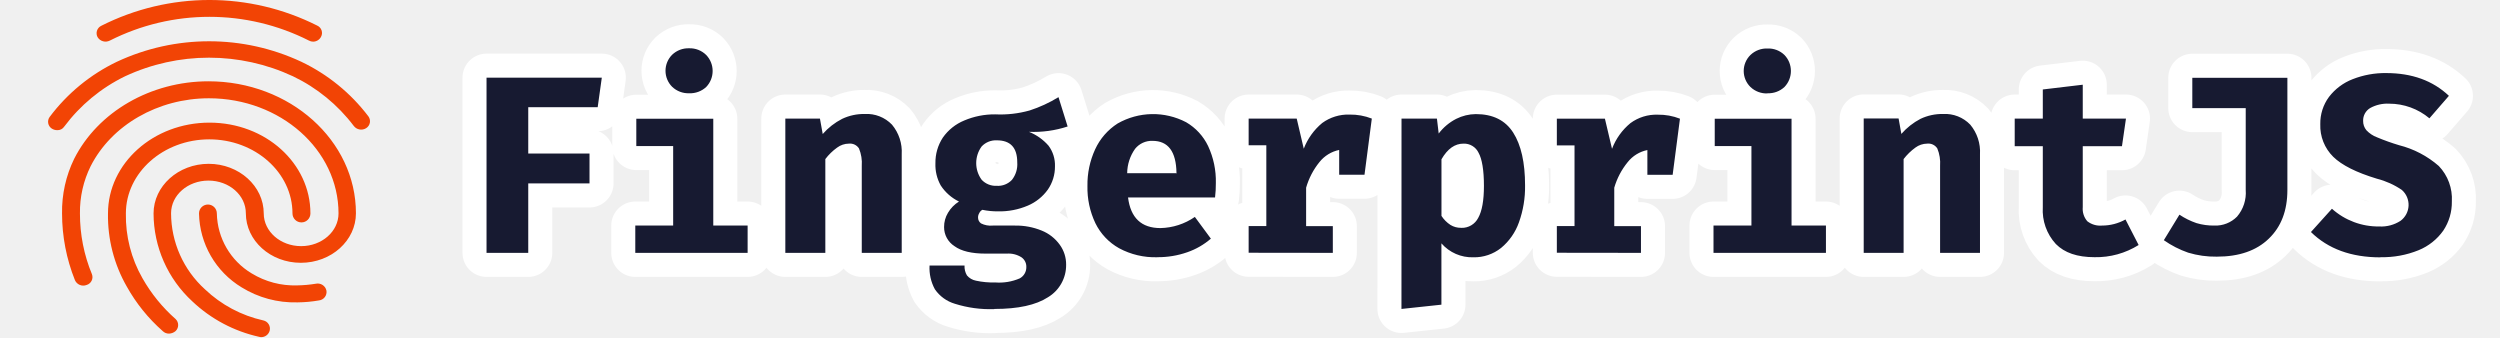
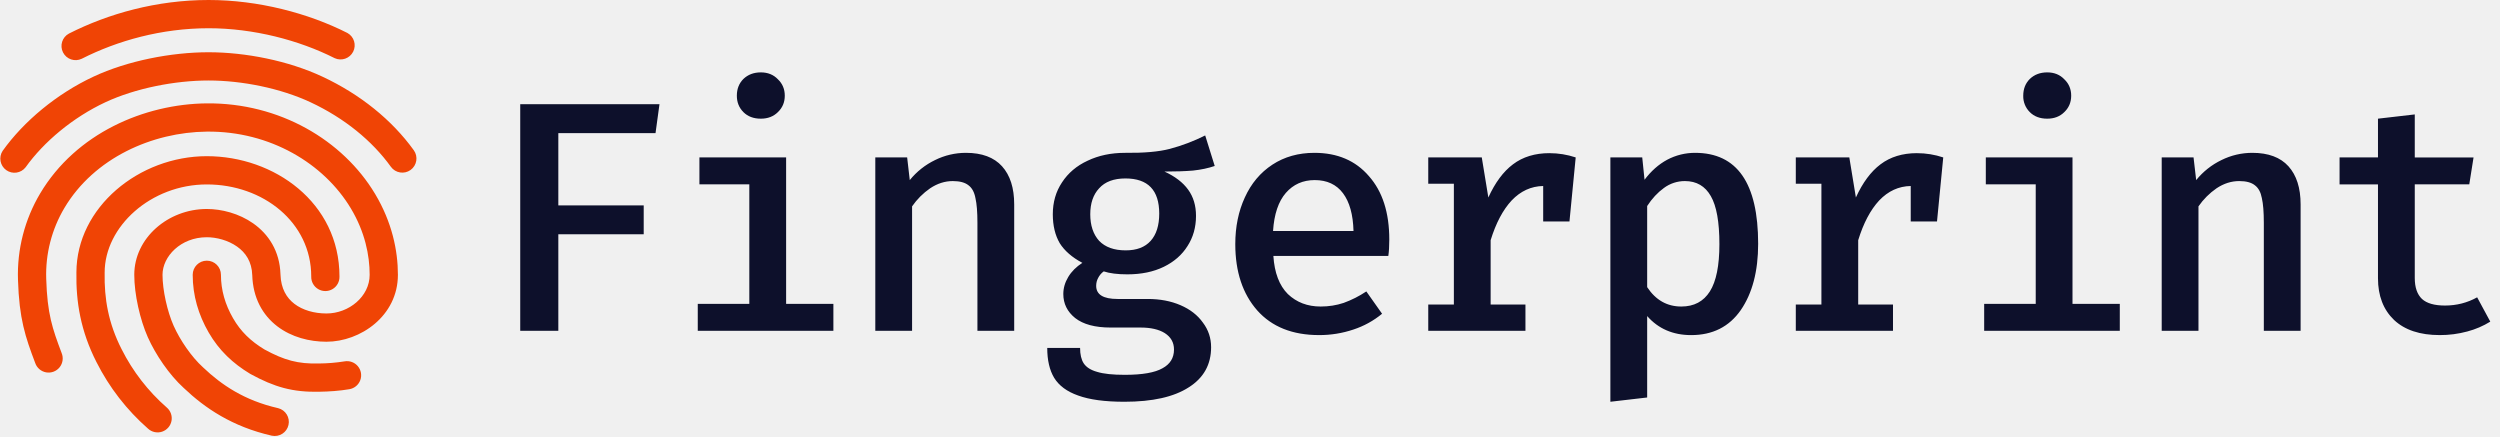
- <svg xmlns="http://www.w3.org/2000/svg" viewBox="0 0 468.042 63.121">
-   <g transform="translate(9 0)">
-     <path stroke="#fff" stroke-width="9" stroke-linejoin="round" paint-order="stroke" fill="#171a31" d="M89.897 47.34v-13h11.47v-5.6h-11.47v-8.67h13l.77-5.53h-21.58v32.8zm30.13-29.88a4.42 4.42 0 003.18-1.17 4.32 4.32 0 000-6 4.33 4.33 0 00-3.18-1.25 4.38 4.38 0 00-3.19 1.21 4.24 4.24 0 000 6 4.38 4.38 0 003.19 1.21zm10.94 29.88v-5.11h-6.43v-20h-14.41v5.11h6.9v14.89h-7.09v5.11zm14.55 0V29.78a10.25 10.25 0 012.21-2.15 3.72 3.72 0 012.19-.74 2 2 0 011.9.9 7.19 7.19 0 01.52 3.26v16.29h7.48V28.87a7.91 7.91 0 00-1.82-5.53 6.56 6.56 0 00-5.1-2 9.52 9.52 0 00-4.23.91 12.21 12.21 0 00-3.64 2.84l-.52-2.89h-6.48v25.14zm31.68 10.5c4.4 0 7.73-.72 10-2.19a7 7 0 003.4-6.09 6.24 6.24 0 00-1.19-3.74 7.71 7.71 0 00-3.38-2.65 12.65 12.65 0 00-5-.94h-4.16a4 4 0 01-2.21-.41 1.33 1.33 0 01-.55-1.11 1.52 1.52 0 01.23-.82 1.32 1.32 0 01.58-.61 13.77 13.77 0 002.94.29 13.42 13.42 0 005.58-1.08 8.87 8.87 0 003.74-3 7.53 7.53 0 001.33-4.33 6.11 6.11 0 00-1.2-3.88 9.58 9.58 0 00-3.67-2.6 20.36 20.36 0 007.24-1l-1.71-5.49a25.12 25.12 0 01-5.4 2.49 20.25 20.25 0 01-6.44.73 14.49 14.49 0 00-5.81 1.15 9.11 9.11 0 00-4 3.2 8.49 8.49 0 00-1.39 4.8 7.87 7.87 0 001 4.17 8.51 8.51 0 003.41 3 6.12 6.12 0 00-2.06 2.11 5.08 5.08 0 00-.73 2.67 4.21 4.21 0 001.94 3.57c1.28.94 3.23 1.4 5.82 1.4h4a4.52 4.52 0 012.73.69 2.13 2.13 0 01.91 1.82 2.36 2.36 0 01-1.24 2.13 9.71 9.71 0 01-4.58.76 14.86 14.86 0 01-3.6-.33 2.9 2.9 0 01-1.7-.99 3.26 3.26 0 01-.45-1.85h-6.55a8.31 8.31 0 001 4.45 6.92 6.92 0 003.74 2.71 21.89 21.89 0 007.35 1zm.39-23.05a3.61 3.61 0 01-2.8-1.13 5.28 5.28 0 010-6.25 3.65 3.65 0 012.83-1.14c2.56 0 3.83 1.37 3.83 4.13a4.72 4.72 0 01-1 3.28 3.59 3.59 0 01-2.83 1.11zm30.08 13.36a16.48 16.48 0 005.62-.93 13.51 13.51 0 004.41-2.54l-3-4.07a11.72 11.72 0 01-6.44 2.09q-5.35 0-6.07-5.73h16.29a22 22 0 00.15-2.7 15.5 15.5 0 00-1.45-6.93 10.29 10.29 0 00-4.1-4.45 13.37 13.37 0 00-12.84.23 11.38 11.38 0 00-4.21 4.84 15.79 15.79 0 00-1.44 6.83 15.44 15.44 0 001.49 7 10.82 10.82 0 004.43 4.68 14.17 14.17 0 007.15 1.69zm3.68-15.73h-9.32a8 8 0 011.48-4.56 4 4 0 013.26-1.49c2.93 0 4.43 2 4.49 6zm29.18 14.92v-5h-5v-7.2a13.54 13.54 0 012.5-4.8 6.38 6.38 0 013.69-2.27v4.64h4.74l1.37-10.51a11 11 0 00-4.16-.75 8.23 8.23 0 00-5.13 1.58 11.63 11.63 0 00-3.45 4.81l-1.32-5.64h-9v5h3.31v15.12h-3.31v5zm12.85 10.5l7.48-.8V45.56a7.63 7.63 0 006 2.61 8.06 8.06 0 005.17-1.75 10.94 10.94 0 003.34-4.78 19.54 19.54 0 001.15-6.94q0-6.39-2.22-9.87c-1.48-2.32-3.81-3.47-7-3.47a8.36 8.36 0 00-3.67.89 9.6 9.6 0 00-3.28 2.75l-.33-2.8h-6.63zm11.17-15.19a3.65 3.65 0 01-2-.54 5.74 5.74 0 01-1.68-1.69v-10.6c1.16-2 2.53-2.93 4.12-2.93a3 3 0 012.83 1.72c.64 1.15 1 3.22 1 6.18 0 2.76-.36 4.74-1.07 6a3.42 3.42 0 01-3.15 1.87zm33.67 4.69v-5h-5v-7.2a13.54 13.54 0 012.51-4.78 6.29 6.29 0 013.69-2.27v4.64h4.73l1.37-10.51a10.91 10.91 0 00-4.16-.75 8.15 8.15 0 00-5.11 1.58 11.54 11.54 0 00-3.45 4.81l-1.33-5.64h-9v5h3.31v15.1h-3.31v5zm23.69-29.88a4.4 4.4 0 003.17-1.17 4.32 4.32 0 000-6 4.31 4.31 0 00-3.17-1.21 4.38 4.38 0 00-3.19 1.21 4.19 4.19 0 000 6 4.38 4.38 0 003.19 1.2zm10.94 29.88v-5.11h-6.44v-20h-14.38v5.11h6.87v14.89h-7.1v5.11zm14.54 0V29.78a10.72 10.72 0 012.21-2.15 3.75 3.75 0 012.19-.74 2 2 0 011.91.9 7.19 7.19 0 01.52 3.26v16.29h7.47V28.87a7.91 7.91 0 00-1.82-5.53 6.54 6.54 0 00-5.09-2 9.46 9.46 0 00-4.23.91 12.37 12.37 0 00-3.58 2.82l-.52-2.89h-6.53v25.16zm35.75.81a15 15 0 008.25-2.28l-2.46-4.78a9 9 0 01-4.4 1.14 3.91 3.91 0 01-2.75-.81 3.54 3.54 0 01-.85-2.65v-11.4h7.34l.75-5.17h-8.09v-6.34l-7.48.89v5.45h-5.26v5.17h5.26v11.4a9.33 9.33 0 002.44 6.91c1.63 1.65 4 2.47 7.25 2.47zm22.89-.1q6.25 0 9.73-3.37c2.33-2.23 3.48-5.27 3.48-9.13V14.56h-17.8v5.68h10v15.32a6.86 6.86 0 01-1.63 5 5.64 5.64 0 01-4.23 1.67 11.14 11.14 0 01-3.36-.46 13.66 13.66 0 01-3.19-1.58l-2.92 4.78a18.46 18.46 0 004.55 2.33 17.59 17.59 0 005.33.75zm30.64.1a17.85 17.85 0 007.14-1.31 10.54 10.54 0 004.62-3.67 9.52 9.52 0 001.6-5.45 8.86 8.86 0 00-2.44-6.64 18 18 0 00-7.45-3.9 40.81 40.81 0 01-4.11-1.47 5.28 5.28 0 01-2-1.33 2.67 2.67 0 01-.61-1.75 2.71 2.71 0 011.31-2.4 6.64 6.64 0 013.57-.82 11.7 11.7 0 017.53 2.74l3.65-4.21q-4.5-4.26-11.74-4.26a16.55 16.55 0 00-6.27 1.14 10.22 10.22 0 00-4.44 3.32 8.32 8.32 0 00-1.63 5.11 8.16 8.16 0 002.42 6.1q2.42 2.37 8.19 4.11a14.76 14.76 0 014.66 2.1 3.72 3.72 0 01-.23 5.77 6.65 6.65 0 01-4 1.07 13 13 0 01-8.86-3.32l-3.93 4.36q4.83 4.74 13 4.74zm0 0" />
-     <path fill="#f24405" d="M49.627 7.8a1.62 1.62 0 01-.78-.2 41.29 41.29 0 00-37.29 0 1.75 1.75 0 01-2.28-.63 1.54 1.54 0 01.66-2.13 44.88 44.88 0 0140.45-.05 1.51 1.51 0 01.7 2.13 1.68 1.68 0 01-1.46.88zM1.707 24.37a1.86 1.86 0 01-1-.29 1.52 1.52 0 01-.4-2.2 34.23 34.23 0 0112.58-10.32 40.78 40.78 0 0134.52 0 34.28 34.28 0 0112.56 10.22 1.53 1.53 0 01-.41 2.21 1.74 1.74 0 01-2.34-.43 31.06 31.06 0 00-11.35-9.27 37.2 37.2 0 00-31.47 0 31.26 31.26 0 00-11.37 9.41 1.48 1.48 0 01-1.31.67zm20.93 38.09a1.65 1.65 0 01-1.18-.48 31.66 31.66 0 01-6.72-8.33 26.64 26.64 0 01-3.52-13.69c0-9.37 8.5-17 19-17s18.9 7.6 18.9 17a1.68 1.68 0 01-3.36 0c0-7.65-7-13.87-15.58-13.87s-15.61 6.22-15.61 13.87a23.57 23.57 0 003.11 12.14 29.64 29.64 0 006.2 7.63 1.56 1.56 0 010 2.25 2 2 0 01-1.24.48zm24-5.85a18.86 18.86 0 01-10.38-2.8 16.55 16.55 0 01-8-13.85 1.67 1.67 0 013.34 0 13.39 13.39 0 006.53 11.23 15.37 15.37 0 008.51 2.24 23.94 23.94 0 003.48-.31 1.67 1.67 0 012 1.29 1.59 1.59 0 01-1.38 1.83 25 25 0 01-4 .37zm-6.72 6.51a1.5 1.5 0 01-.44-.07 26.52 26.52 0 01-12.45-6.61 22.44 22.44 0 01-7.28-16.48c0-5.11 4.63-9.29 10.32-9.29s10.31 4.18 10.31 9.29c0 3.36 3.11 6.12 7 6.12s7-2.76 7-6.12c0-11.91-10.89-21.56-24.27-21.56-9.51 0-18.22 5-22.14 12.72a19.37 19.37 0 00-2 8.84 29.57 29.57 0 002.25 11.39 1.53 1.53 0 01-1 2 1.7 1.7 0 01-2.19-.9 33.61 33.61 0 01-2.41-12.49 22.47 22.47 0 012.27-10.23c4.45-8.8 14.33-14.51 25.14-14.51 15.23 0 27.61 11.07 27.61 24.71 0 5.11-4.61 9.27-10.31 9.27s-10.3-4.16-10.3-9.27c0-3.38-3.12-6.12-7-6.12s-7 2.74-7 6.12a19.27 19.27 0 006.34 14.23 23.11 23.11 0 0010.94 5.83 1.57 1.57 0 011.18 1.92 1.64 1.64 0 01-1.57 1.21zm0 0" />
-   </g>
+ <svg xmlns="http://www.w3.org/2000/svg" fill="none" viewBox="0 0 172 30" class="Header-module--logo--7bOtT">
+   <path fill-rule="evenodd" clip-rule="evenodd" d="M4.746 2.308C7.448.94 10.776 0 14.355 0c3.396 0 6.84.897 9.55 2.27a.972.972 0 0 1-.877 1.733c-2.45-1.24-5.595-2.06-8.673-2.06-3.244 0-6.272.854-8.731 2.099a.972.972 0 0 1-.878-1.734Zm1.69 2.963c2.345-1.095 5.358-1.676 7.908-1.676 2.554 0 5.491.582 7.833 1.676 2.608 1.217 4.793 2.985 6.292 5.066a.972.972 0 0 1-1.578 1.136c-1.284-1.784-3.196-3.35-5.536-4.442-2.057-.96-4.71-1.493-7.011-1.493-2.306 0-5.032.535-7.086 1.493-2.239 1.045-4.245 2.727-5.496 4.478a.972.972 0 0 1-1.58-1.13c1.454-2.037 3.727-3.93 6.254-5.108Zm7.784 1.841c5.005-.048 9.372 2.529 11.588 6.232 1.163 1.943 1.568 3.897 1.568 5.562 0 2.836-2.59 4.605-4.914 4.605-1.164 0-2.401-.311-3.382-1.059-1.01-.77-1.677-1.954-1.725-3.517-.028-.935-.456-1.555-1.044-1.97-.62-.438-1.421-.643-2.082-.643-1.797 0-3.048 1.322-3.048 2.584 0 1.053.33 2.53.766 3.508.442.992 1.234 2.146 2.007 2.845l.009.008.009.009c1.264 1.204 2.845 2.277 5.163 2.805a.972.972 0 0 1-.432 1.895c-2.727-.621-4.606-1.9-6.063-3.285-1-.909-1.936-2.293-2.468-3.486-.539-1.21-.934-2.956-.934-4.299 0-2.526 2.322-4.528 4.991-4.528 1.002 0 2.21.297 3.204 1 1.026.725 1.816 1.883 1.864 3.499.03.988.426 1.621.962 2.03.565.431 1.358.66 2.203.66 1.543 0 2.97-1.168 2.97-2.661 0-1.35-.326-2.952-1.291-4.564-1.852-3.095-5.568-5.329-9.902-5.287-3.761.036-7.76 1.812-9.804 5.246a8.958 8.958 0 0 0-1.255 4.885c.073 2.407.424 3.417 1.058 5.097a.972.972 0 1 1-1.817.687c-.68-1.798-1.102-3.03-1.184-5.725a10.901 10.901 0 0 1 1.528-5.938C5.231 9.165 9.941 7.153 14.22 7.112Zm-8.963 11.63c.006-4.48 4.317-7.997 8.972-7.997 4.63 0 9.127 3.188 9.127 8.277a.972.972 0 1 1-1.943 0c0-3.724-3.31-6.333-7.184-6.333-3.844 0-7.029 2.893-7.029 6.062V18.77c-.033 1.769.249 3.456 1.17 5.262a13.23 13.23 0 0 0 3.1 4.002.972.972 0 1 1-1.284 1.459 15.172 15.172 0 0 1-3.548-4.579c-1.088-2.134-1.417-4.144-1.381-6.17Zm8.972-.808c.537 0 .972.435.972.972 0 1.05.288 2.044.836 2.993.527.913 1.214 1.572 2.155 2.142 1.371.748 2.312 1.003 3.743.967H21.948a11.752 11.752 0 0 0 1.751-.145.972.972 0 1 1 .334 1.915c-.654.114-1.424.165-2.055.173-1.826.046-3.104-.321-4.737-1.215l-.017-.01-.018-.01c-1.188-.717-2.133-1.601-2.852-2.845-.701-1.214-1.096-2.54-1.096-3.965 0-.537.435-.972.971-.972Z" fill="#F04405" />
+   <path d="M38.413 14.13h5.874v1.988h-5.874v6.643h-2.621V7.17h9.58L45.1 9.16h-6.687v4.97ZM52.344 4.98c.482 0 .873.158 1.175.474.316.301.474.678.474 1.13 0 .452-.158.828-.474 1.13-.301.3-.693.451-1.175.451-.497 0-.896-.15-1.197-.451-.302-.302-.452-.678-.452-1.13 0-.467.15-.851.452-1.152.316-.302.715-.452 1.197-.452Zm1.74 15.928h3.253v1.853h-9.331v-1.853h3.547v-8.224H48.12v-1.853h5.965v10.077ZM60.22 10.831h2.192l.18 1.56a5.079 5.079 0 0 1 1.74-1.379 4.777 4.777 0 0 1 2.124-.497c1.1 0 1.928.309 2.485.926.558.618.836 1.492.836 2.621v8.699h-2.53v-7.433c0-.739-.045-1.303-.136-1.695-.075-.407-.233-.7-.474-.881-.241-.196-.603-.294-1.085-.294-.542 0-1.062.166-1.559.497a4.872 4.872 0 0 0-1.242 1.243v8.563h-2.53V10.83ZM83.573 11.419c-.437.15-.934.256-1.491.316-.542.045-1.198.068-1.966.068.723.331 1.266.745 1.627 1.243.362.497.542 1.1.542 1.807 0 .783-.196 1.476-.587 2.079-.377.602-.919 1.077-1.627 1.423-.708.346-1.544.52-2.508.52-.678 0-1.22-.068-1.627-.204-.165.12-.293.271-.384.452-.09.166-.135.347-.135.543 0 .602.49.903 1.468.903h2.079c.844 0 1.597.143 2.26.43.662.286 1.174.685 1.536 1.197.376.497.564 1.062.564 1.694 0 1.19-.512 2.11-1.536 2.757-1.024.663-2.5.994-4.428.994-1.34 0-2.403-.143-3.186-.43-.768-.27-1.318-.677-1.65-1.22-.316-.526-.474-1.212-.474-2.055h2.26c0 .451.083.805.248 1.061.181.272.49.468.927.588.436.136 1.069.203 1.897.203 1.205 0 2.072-.15 2.599-.452.527-.286.79-.715.79-1.287 0-.482-.21-.859-.632-1.13-.407-.256-.964-.384-1.672-.384H76.41c-1.07 0-1.883-.219-2.44-.655-.542-.437-.814-.987-.814-1.65 0-.406.113-.798.34-1.175.225-.376.55-.7.97-.971-.707-.377-1.227-.828-1.558-1.356-.316-.542-.475-1.205-.475-1.988 0-.828.211-1.559.633-2.191.422-.648 1.01-1.145 1.762-1.492.754-.361 1.612-.542 2.576-.542 1.295.015 2.32-.075 3.073-.271a12.678 12.678 0 0 0 2.44-.926l.655 2.1Zm-6.145.858c-.799 0-1.401.226-1.808.678-.407.437-.61 1.032-.61 1.785 0 .768.203 1.378.61 1.83.422.437 1.032.655 1.83.655.753 0 1.326-.218 1.717-.655.392-.437.588-1.062.588-1.875 0-1.612-.776-2.418-2.327-2.418ZM87.608 17.61c.076 1.16.407 2.033.995 2.62.602.573 1.355.859 2.259.859.557 0 1.084-.083 1.581-.249a7.24 7.24 0 0 0 1.56-.79l1.084 1.536a6.063 6.063 0 0 1-1.966 1.084 7.317 7.317 0 0 1-2.372.384c-1.823 0-3.239-.564-4.248-1.694-1.009-1.145-1.513-2.666-1.513-4.564 0-1.19.218-2.26.655-3.208.437-.964 1.07-1.717 1.898-2.26.828-.542 1.792-.813 2.892-.813 1.581 0 2.831.535 3.75 1.604.934 1.055 1.4 2.508 1.4 4.36 0 .453-.022.83-.067 1.13h-7.908Zm2.847-5.22c-.813 0-1.476.294-1.988.881-.512.588-.806 1.462-.881 2.621h5.535c-.03-1.13-.27-1.995-.723-2.598-.452-.602-1.1-.904-1.943-.904ZM106.601 10.538c.617 0 1.22.098 1.807.293l-.429 4.406h-1.808v-2.44c-.828.015-1.551.346-2.169.994-.602.648-1.084 1.56-1.446 2.734v4.428h2.395v1.808h-6.687v-1.808h1.762V12.64h-1.762V10.83h3.682l.452 2.757c.467-1.024 1.032-1.785 1.695-2.282.678-.512 1.514-.768 2.508-.768ZM116.623 10.515c2.892 0 4.338 2.086 4.338 6.258 0 1.883-.399 3.405-1.197 4.564-.798 1.145-1.936 1.718-3.412 1.718-1.25 0-2.259-.437-3.027-1.31v5.602l-2.531.294v-16.81h2.192l.158 1.537c.452-.603.972-1.062 1.559-1.378a4.072 4.072 0 0 1 1.92-.475Zm-.7 1.943a2.41 2.41 0 0 0-1.446.475c-.437.316-.821.73-1.152 1.242v5.58c.587.89 1.37 1.334 2.349 1.334.874 0 1.529-.347 1.966-1.04.437-.692.655-1.777.655-3.253 0-1.521-.196-2.62-.587-3.298-.392-.693-.987-1.04-1.785-1.04ZM131.888 10.538c.617 0 1.22.098 1.807.293l-.429 4.406h-1.808v-2.44c-.828.015-1.551.346-2.169.994-.602.648-1.084 1.56-1.445 2.734v4.428h2.394v1.808h-6.687v-1.808h1.762V12.64h-1.762V10.83h3.682l.452 2.757c.467-1.024 1.032-1.785 1.695-2.282.678-.512 1.514-.768 2.508-.768ZM140.849 4.98c.482 0 .873.158 1.174.474.317.301.475.678.475 1.13 0 .452-.158.828-.475 1.13-.301.3-.692.451-1.174.451-.498 0-.897-.15-1.198-.451a1.534 1.534 0 0 1-.452-1.13c0-.467.151-.851.452-1.152.316-.302.716-.452 1.198-.452Zm1.739 15.928h3.254v1.853h-9.331v-1.853h3.547v-8.224h-3.434v-1.853h5.964v10.077ZM148.725 10.831h2.191l.181 1.56a5.076 5.076 0 0 1 1.74-1.379 4.779 4.779 0 0 1 2.124-.497c1.099 0 1.928.309 2.485.926.557.618.836 1.492.836 2.621v8.699h-2.531v-7.433c0-.739-.045-1.303-.135-1.695-.076-.407-.234-.7-.475-.881-.241-.196-.602-.294-1.084-.294-.542 0-1.062.166-1.559.497a4.883 4.883 0 0 0-1.243 1.243v8.563h-2.53V10.83ZM171.332 22.128a5.823 5.823 0 0 1-1.582.678 7.12 7.12 0 0 1-1.897.248c-1.356 0-2.403-.346-3.141-1.039-.738-.708-1.107-1.664-1.107-2.87v-6.46h-2.643V10.83h2.643V8.165l2.531-.293v2.96h4.044l-.294 1.852h-3.75v6.44c0 .647.165 1.129.497 1.445.331.302.858.452 1.581.452.798 0 1.536-.188 2.214-.565l.904 1.672Z" fill="#0D102B" />
</svg>
